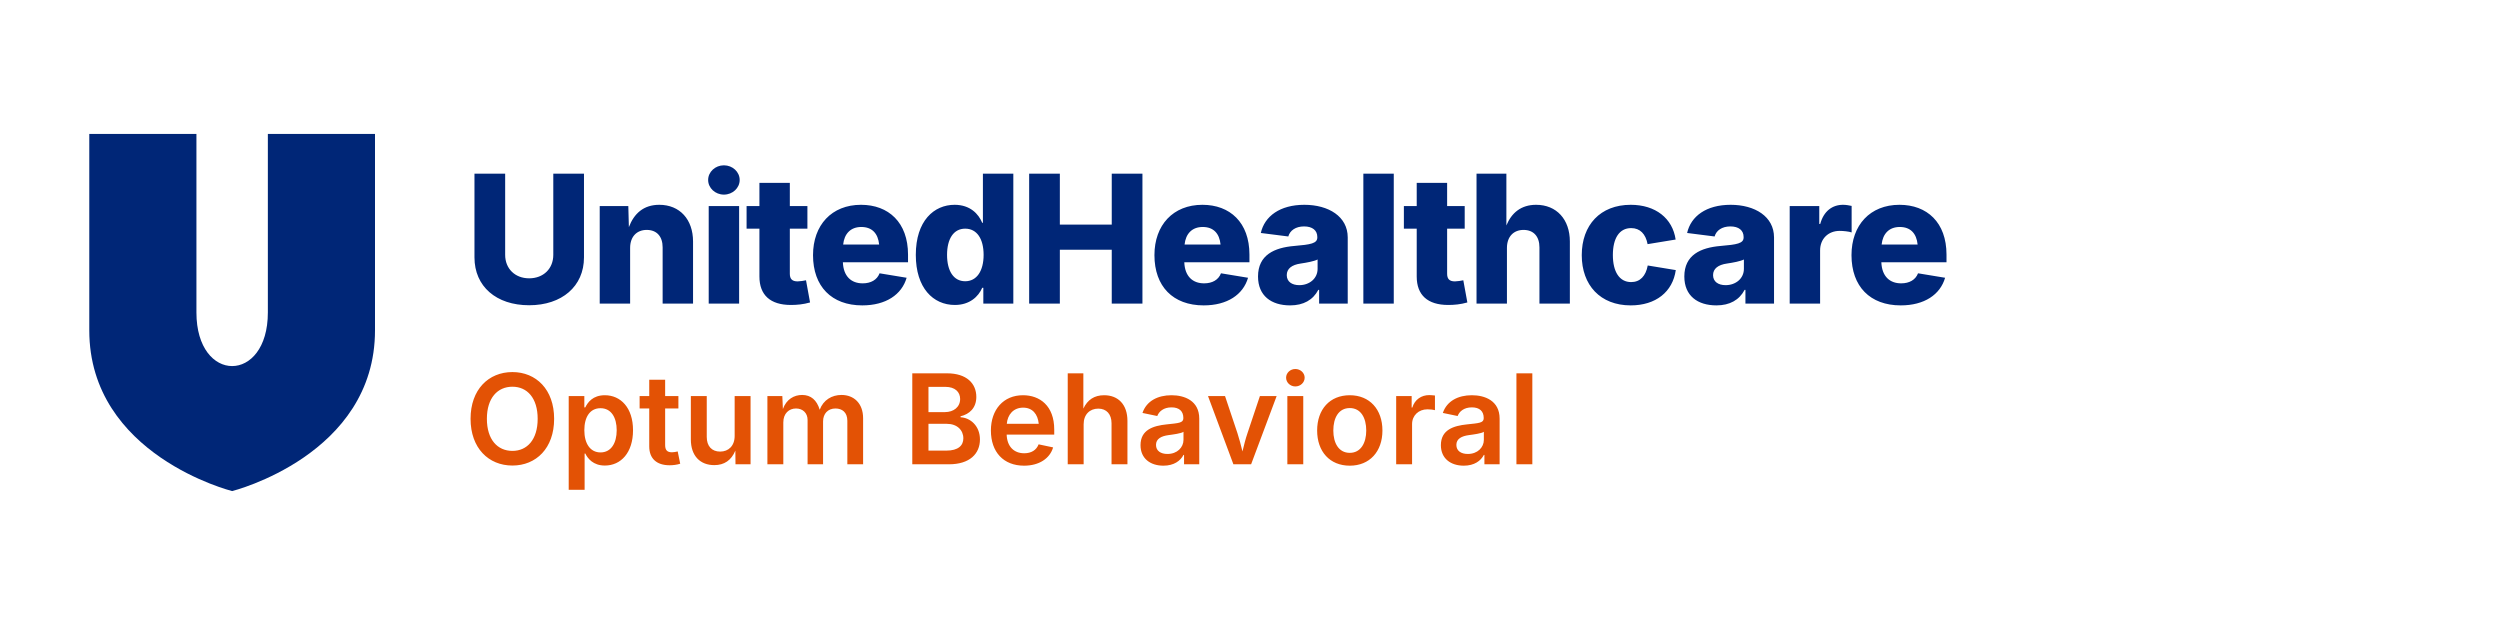
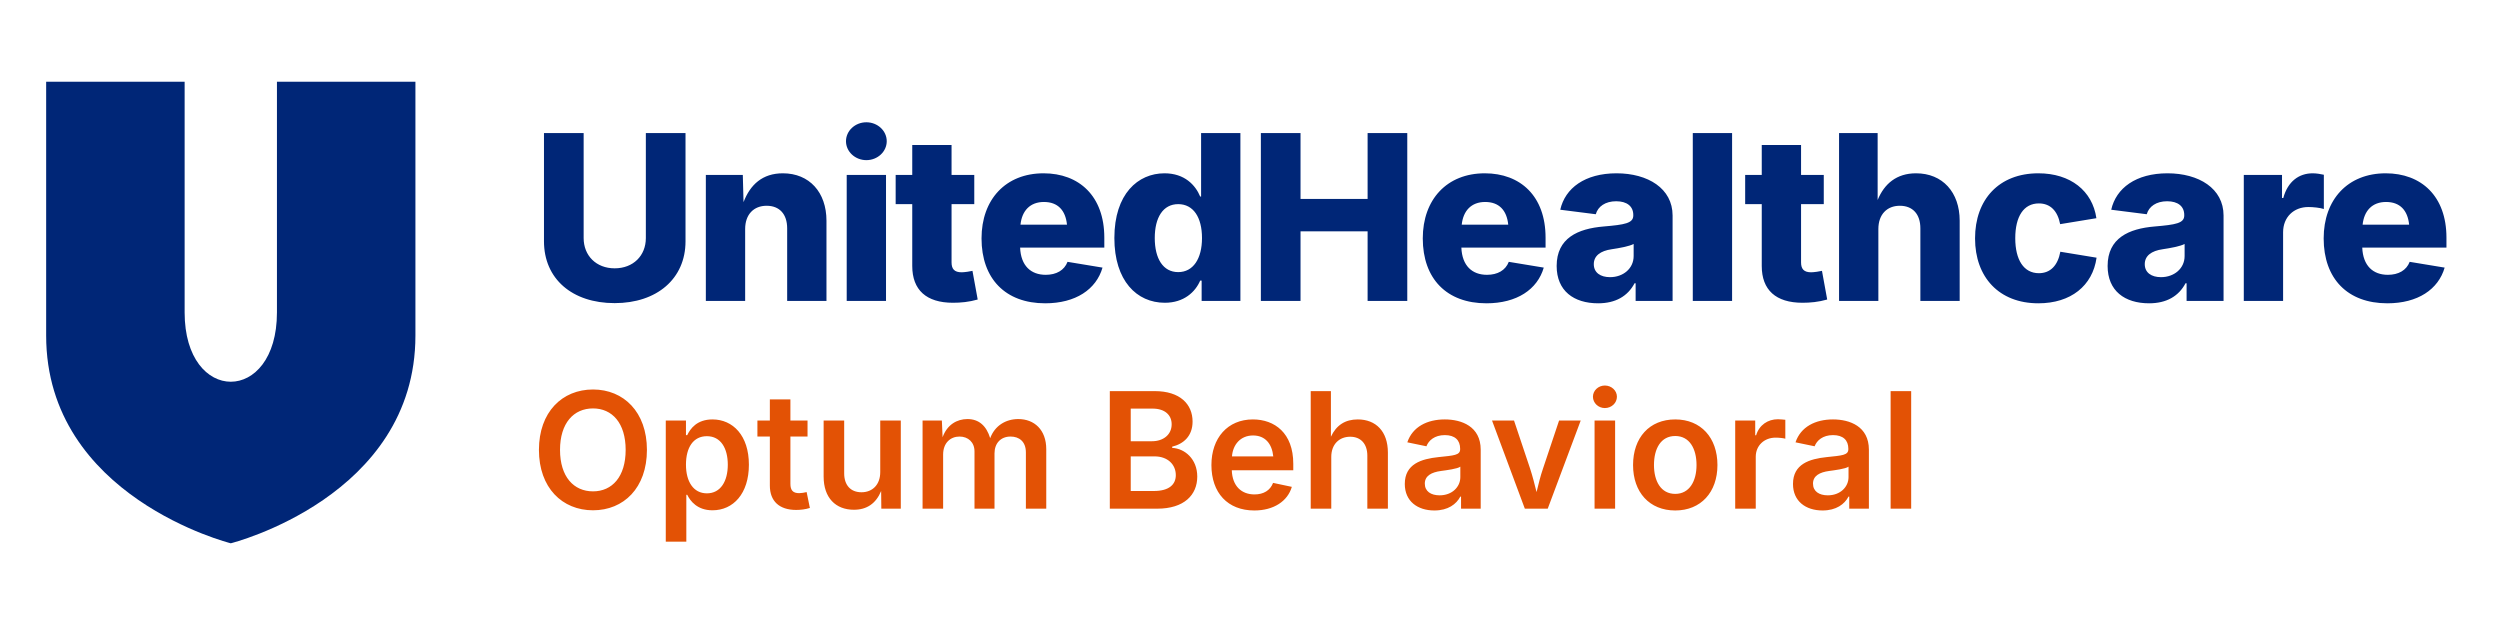
- <svg xmlns="http://www.w3.org/2000/svg" viewBox="0 0 280 70" width="280" height="70">
+ <svg xmlns="http://www.w3.org/2000/svg" viewBox="6 11 216.648 48" width="280" height="70">
  <g transform="translate(10, 15)">
    <path d="M 0 0 H 12 V 20 C 12 28 20 28 20 20 V 0 H 32 V 22 C 32 36 16 40 16 40 C 16 40 0 36 0 22 Z" fill="#002677" />
  </g>
  <text x="52" y="34" font-family="'Inter', Arial, sans-serif" font-weight="800" font-size="20" fill="#002677" letter-spacing="-0.5">UnitedHealthcare</text>
  <text x="52" y="52" font-family="'Inter', Arial, sans-serif" font-weight="600" font-size="14" fill="#E35205">Optum Behavioral</text>
</svg>
